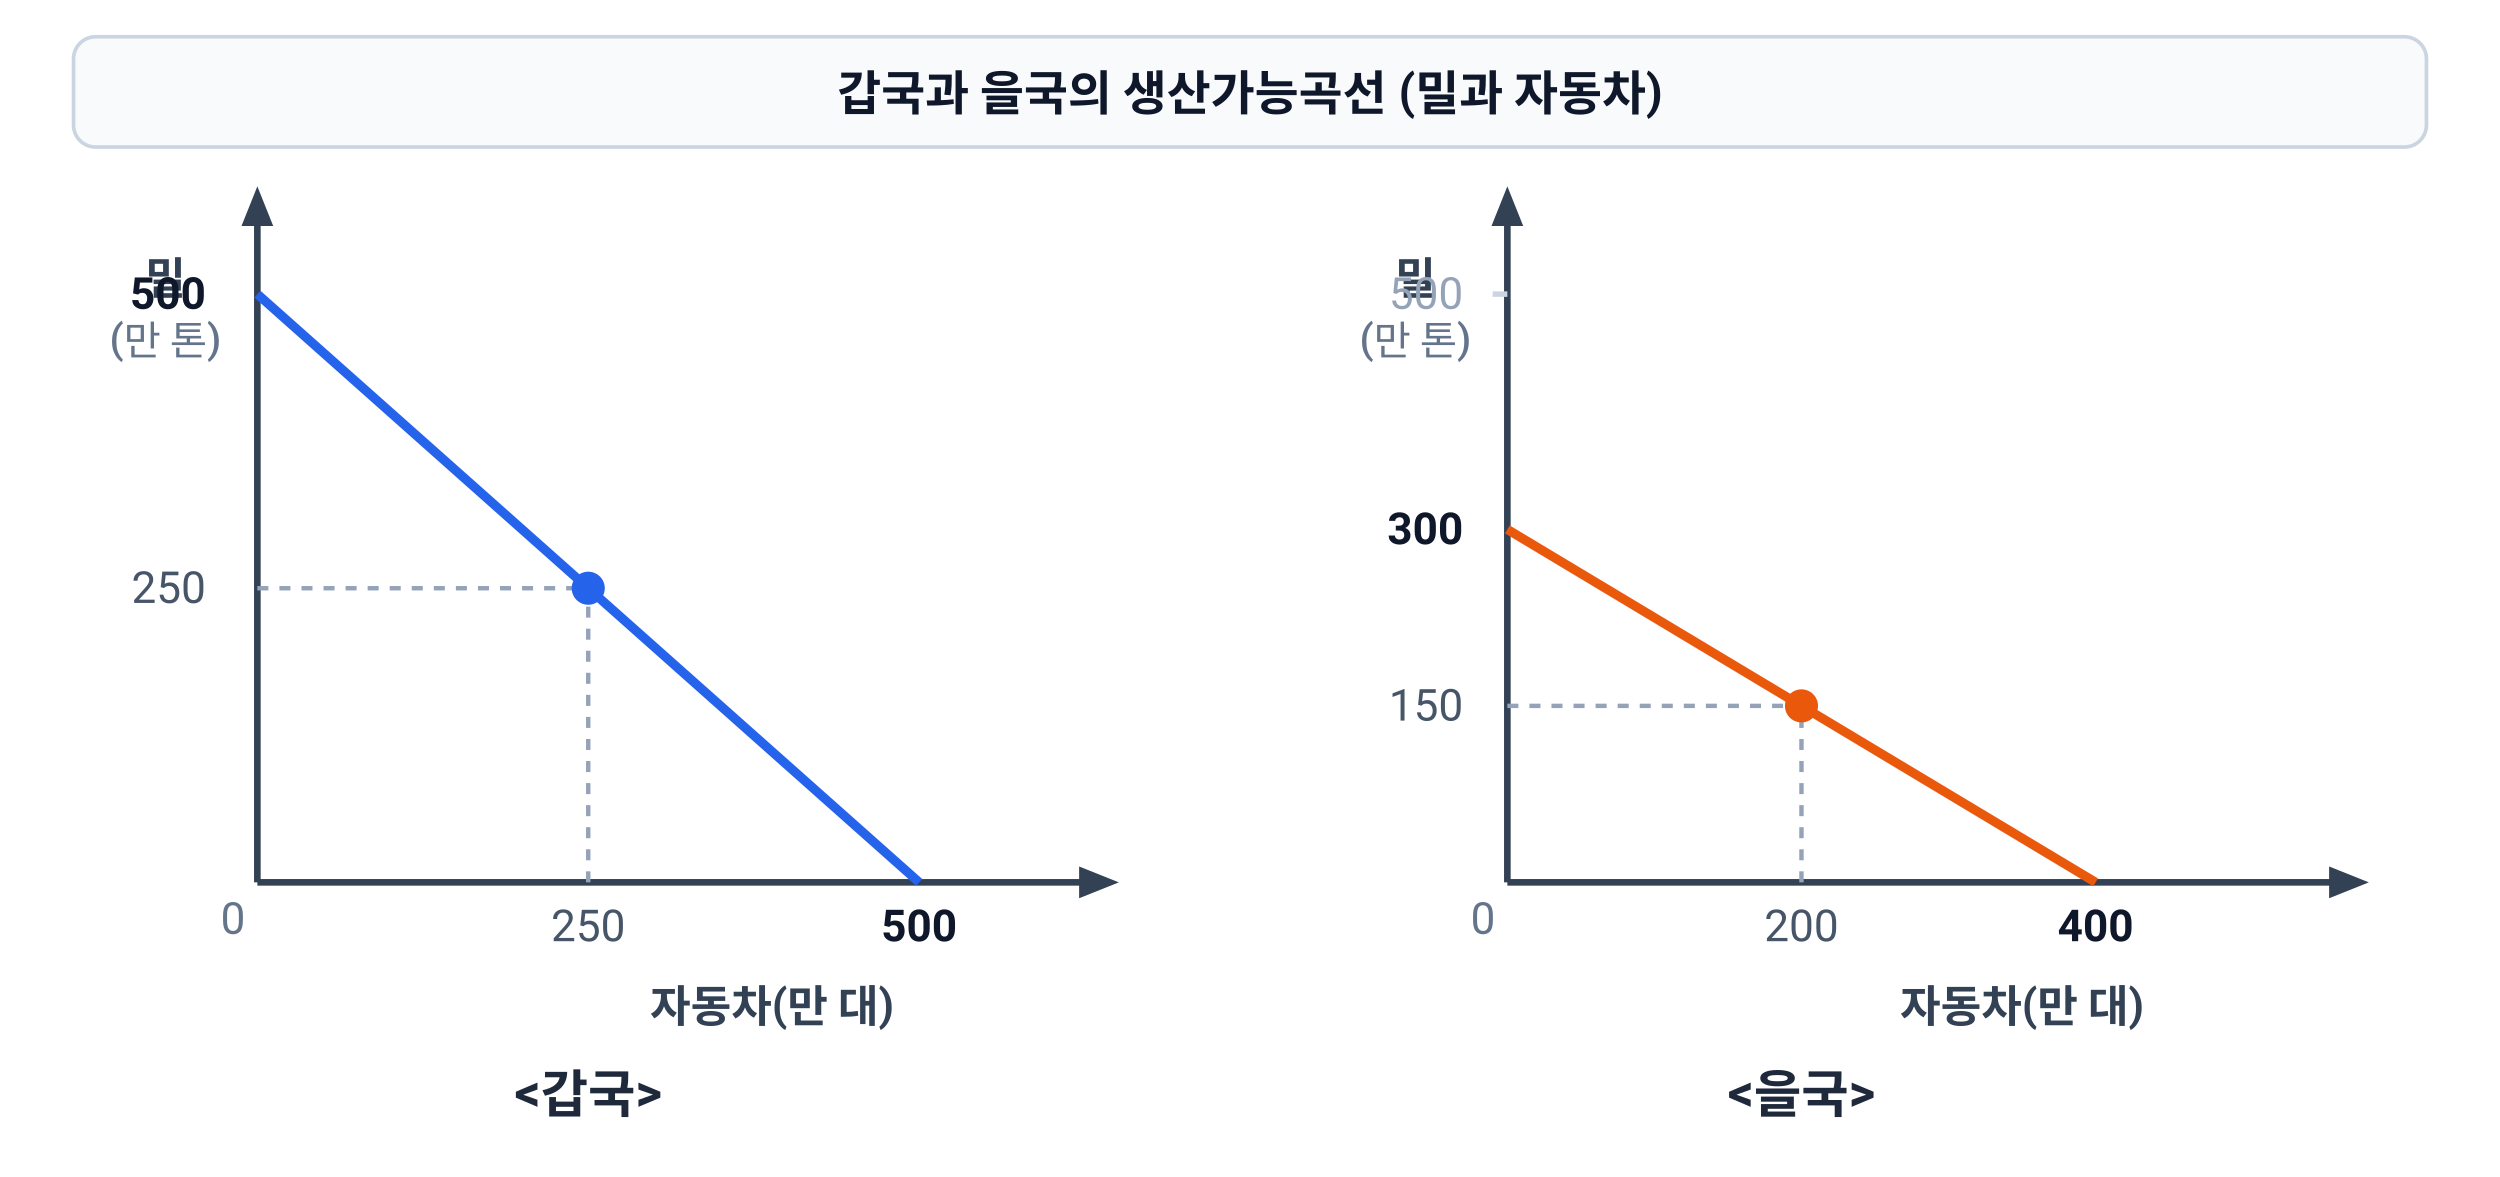
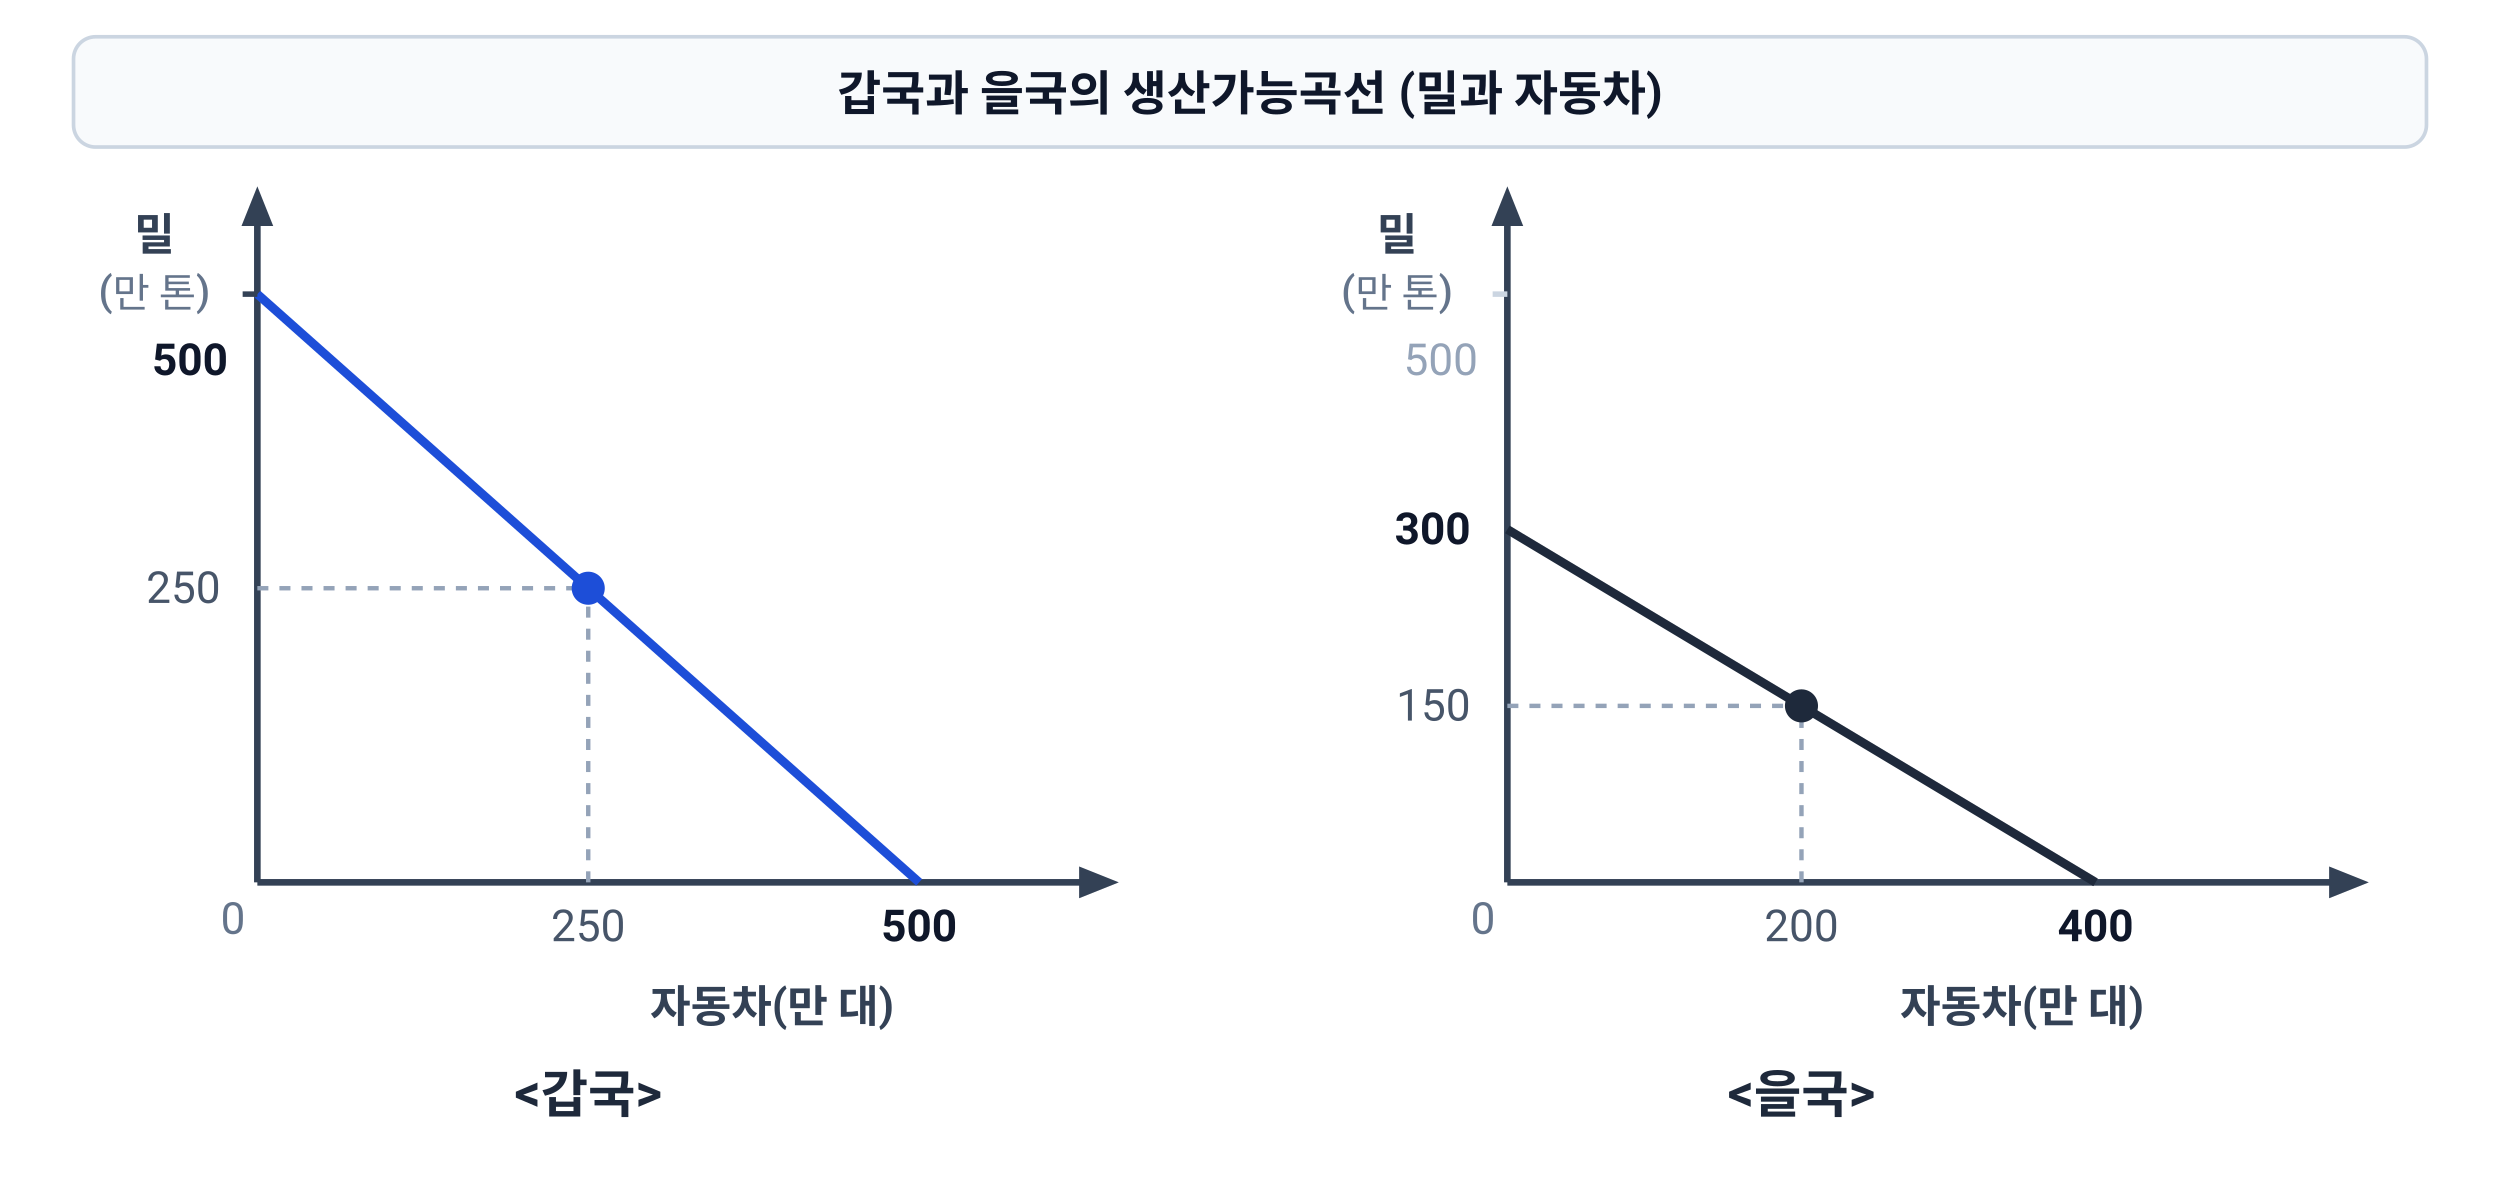
<svg xmlns="http://www.w3.org/2000/svg" viewBox="0 0 680 320" width="100%" height="100%" style="background:#ffffff; font-family:'Pretendard', -apple-system, BlinkMacSystemFont, 'Segoe UI', Roboto, sans-serif;">
  <defs>
    <marker id="arrow" viewBox="0 0 10 10" refX="6" refY="5" markerWidth="6" markerHeight="6" orient="auto-start-reverse">
      <path d="M 0 1 L 10 5 L 0 9 z" fill="#334155" />
    </marker>
  </defs>
  <rect x="20" y="10" width="640" height="30" rx="6" fill="#f8fafc" stroke="#cbd5e1" stroke-width="1" />
-   <text x="340" y="30" font-size="13" font-weight="bold" text-anchor="middle" fill="#0f172a">갑국과 을국의 생산가능곡선 (밀과 자동차)</text>
+   <text x="340" y="30" font-size="13" font-weight="700" text-anchor="middle" fill="#0f172a">갑국과 을국의 생산가능곡선 (밀과 자동차)</text>
  <line x1="70" y1="240" x2="300" y2="240" stroke="#334155" stroke-width="1.8" marker-end="url(#arrow)" />
  <line x1="70" y1="240" x2="70" y2="55" stroke="#334155" stroke-width="1.8" marker-end="url(#arrow)" />
  <text x="210" y="278" font-size="12" font-weight="600" fill="#334155" text-anchor="middle">자동차(만 대)</text>
-   <text x="45" y="80" font-size="12" font-weight="600" fill="#334155" text-anchor="middle">밀</text>
-   <text x="45" y="96" font-size="11" font-weight="500" fill="#64748b" text-anchor="middle">(만 톤)</text>
+   <text x="42" y="68" font-size="12" font-weight="600" fill="#334155" text-anchor="middle">밀</text>
+   <text x="42" y="83" font-size="11" font-weight="500" fill="#64748b" text-anchor="middle">(만 톤)</text>
  <text x="60" y="254" font-size="12" fill="#64748b">0</text>
-   <line x1="70" y1="80" x2="250" y2="240" stroke="#2563eb" stroke-width="2.5" />
-   <text x="56" y="84" font-size="12" font-weight="bold" fill="#0f172a" text-anchor="end">500</text>
-   <text x="250" y="256" font-size="12" font-weight="bold" fill="#0f172a" text-anchor="middle">500</text>
+   <line x1="70" y1="80" x2="250" y2="240" stroke="#1d4ed8" stroke-width="2.4" />
+   <text x="62" y="102" font-size="12" font-weight="700" fill="#0f172a" text-anchor="end">500</text>
+   <line x1="66" y1="80" x2="70" y2="80" stroke="#334155" stroke-width="1.5" />
+   <text x="250" y="256" font-size="12" font-weight="700" fill="#0f172a" text-anchor="middle">500</text>
  <line x1="70" y1="160" x2="160" y2="160" stroke="#94a3b8" stroke-width="1.2" stroke-dasharray="3,3" />
  <line x1="160" y1="240" x2="160" y2="160" stroke="#94a3b8" stroke-width="1.2" stroke-dasharray="3,3" />
-   <circle cx="160" cy="160" r="4.5" fill="#2563eb" />
-   <text x="56" y="164" font-size="12" fill="#475569" text-anchor="end">250</text>
+   <circle cx="160" cy="160" r="4.5" fill="#1d4ed8" />
+   <text x="60" y="164" font-size="12" fill="#475569" text-anchor="end">250</text>
  <text x="160" y="256" font-size="12" fill="#475569" text-anchor="middle">250</text>
-   <text x="160" y="302" font-size="14" font-weight="bold" fill="#1e293b" text-anchor="middle">&lt;갑국&gt;</text>
+   <text x="160" y="302" font-size="14" font-weight="700" fill="#1e293b" text-anchor="middle">&lt;갑국&gt;</text>
  <line x1="410" y1="240" x2="640" y2="240" stroke="#334155" stroke-width="1.8" marker-end="url(#arrow)" />
  <line x1="410" y1="240" x2="410" y2="55" stroke="#334155" stroke-width="1.8" marker-end="url(#arrow)" />
  <text x="550" y="278" font-size="12" font-weight="600" fill="#334155" text-anchor="middle">자동차(만 대)</text>
-   <text x="385" y="80" font-size="12" font-weight="600" fill="#334155" text-anchor="middle">밀</text>
-   <text x="385" y="96" font-size="11" font-weight="500" fill="#64748b" text-anchor="middle">(만 톤)</text>
+   <text x="380" y="68" font-size="12" font-weight="600" fill="#334155" text-anchor="middle">밀</text>
+   <text x="380" y="83" font-size="11" font-weight="500" fill="#64748b" text-anchor="middle">(만 톤)</text>
  <text x="400" y="254" font-size="12" fill="#64748b">0</text>
  <line x1="406" y1="80" x2="410" y2="80" stroke="#cbd5e1" stroke-width="1.5" />
-   <text x="398" y="84" font-size="12" fill="#94a3b8" text-anchor="end">500</text>
-   <line x1="410" y1="144" x2="570" y2="240" stroke="#ea580c" stroke-width="2.5" />
-   <text x="398" y="148" font-size="12" font-weight="bold" fill="#0f172a" text-anchor="end">300</text>
-   <text x="570" y="256" font-size="12" font-weight="bold" fill="#0f172a" text-anchor="middle">400</text>
+   <text x="402" y="102" font-size="12" fill="#94a3b8" text-anchor="end">500</text>
+   <line x1="410" y1="144" x2="570" y2="240" stroke="#1e293b" stroke-width="2.4" />
+   <text x="400" y="148" font-size="12" font-weight="700" fill="#0f172a" text-anchor="end">300</text>
+   <text x="570" y="256" font-size="12" font-weight="700" fill="#0f172a" text-anchor="middle">400</text>
  <line x1="410" y1="192" x2="490" y2="192" stroke="#94a3b8" stroke-width="1.2" stroke-dasharray="3,3" />
  <line x1="490" y1="240" x2="490" y2="192" stroke="#94a3b8" stroke-width="1.2" stroke-dasharray="3,3" />
-   <circle cx="490" cy="192" r="4.5" fill="#ea580c" />
-   <text x="398" y="196" font-size="12" fill="#475569" text-anchor="end">150</text>
+   <circle cx="490" cy="192" r="4.5" fill="#1e293b" />
+   <text x="400" y="196" font-size="12" fill="#475569" text-anchor="end">150</text>
  <text x="490" y="256" font-size="12" fill="#475569" text-anchor="middle">200</text>
-   <text x="490" y="302" font-size="14" font-weight="bold" fill="#1e293b" text-anchor="middle">&lt;을국&gt;</text>
+   <text x="490" y="302" font-size="14" font-weight="700" fill="#1e293b" text-anchor="middle">&lt;을국&gt;</text>
</svg>
